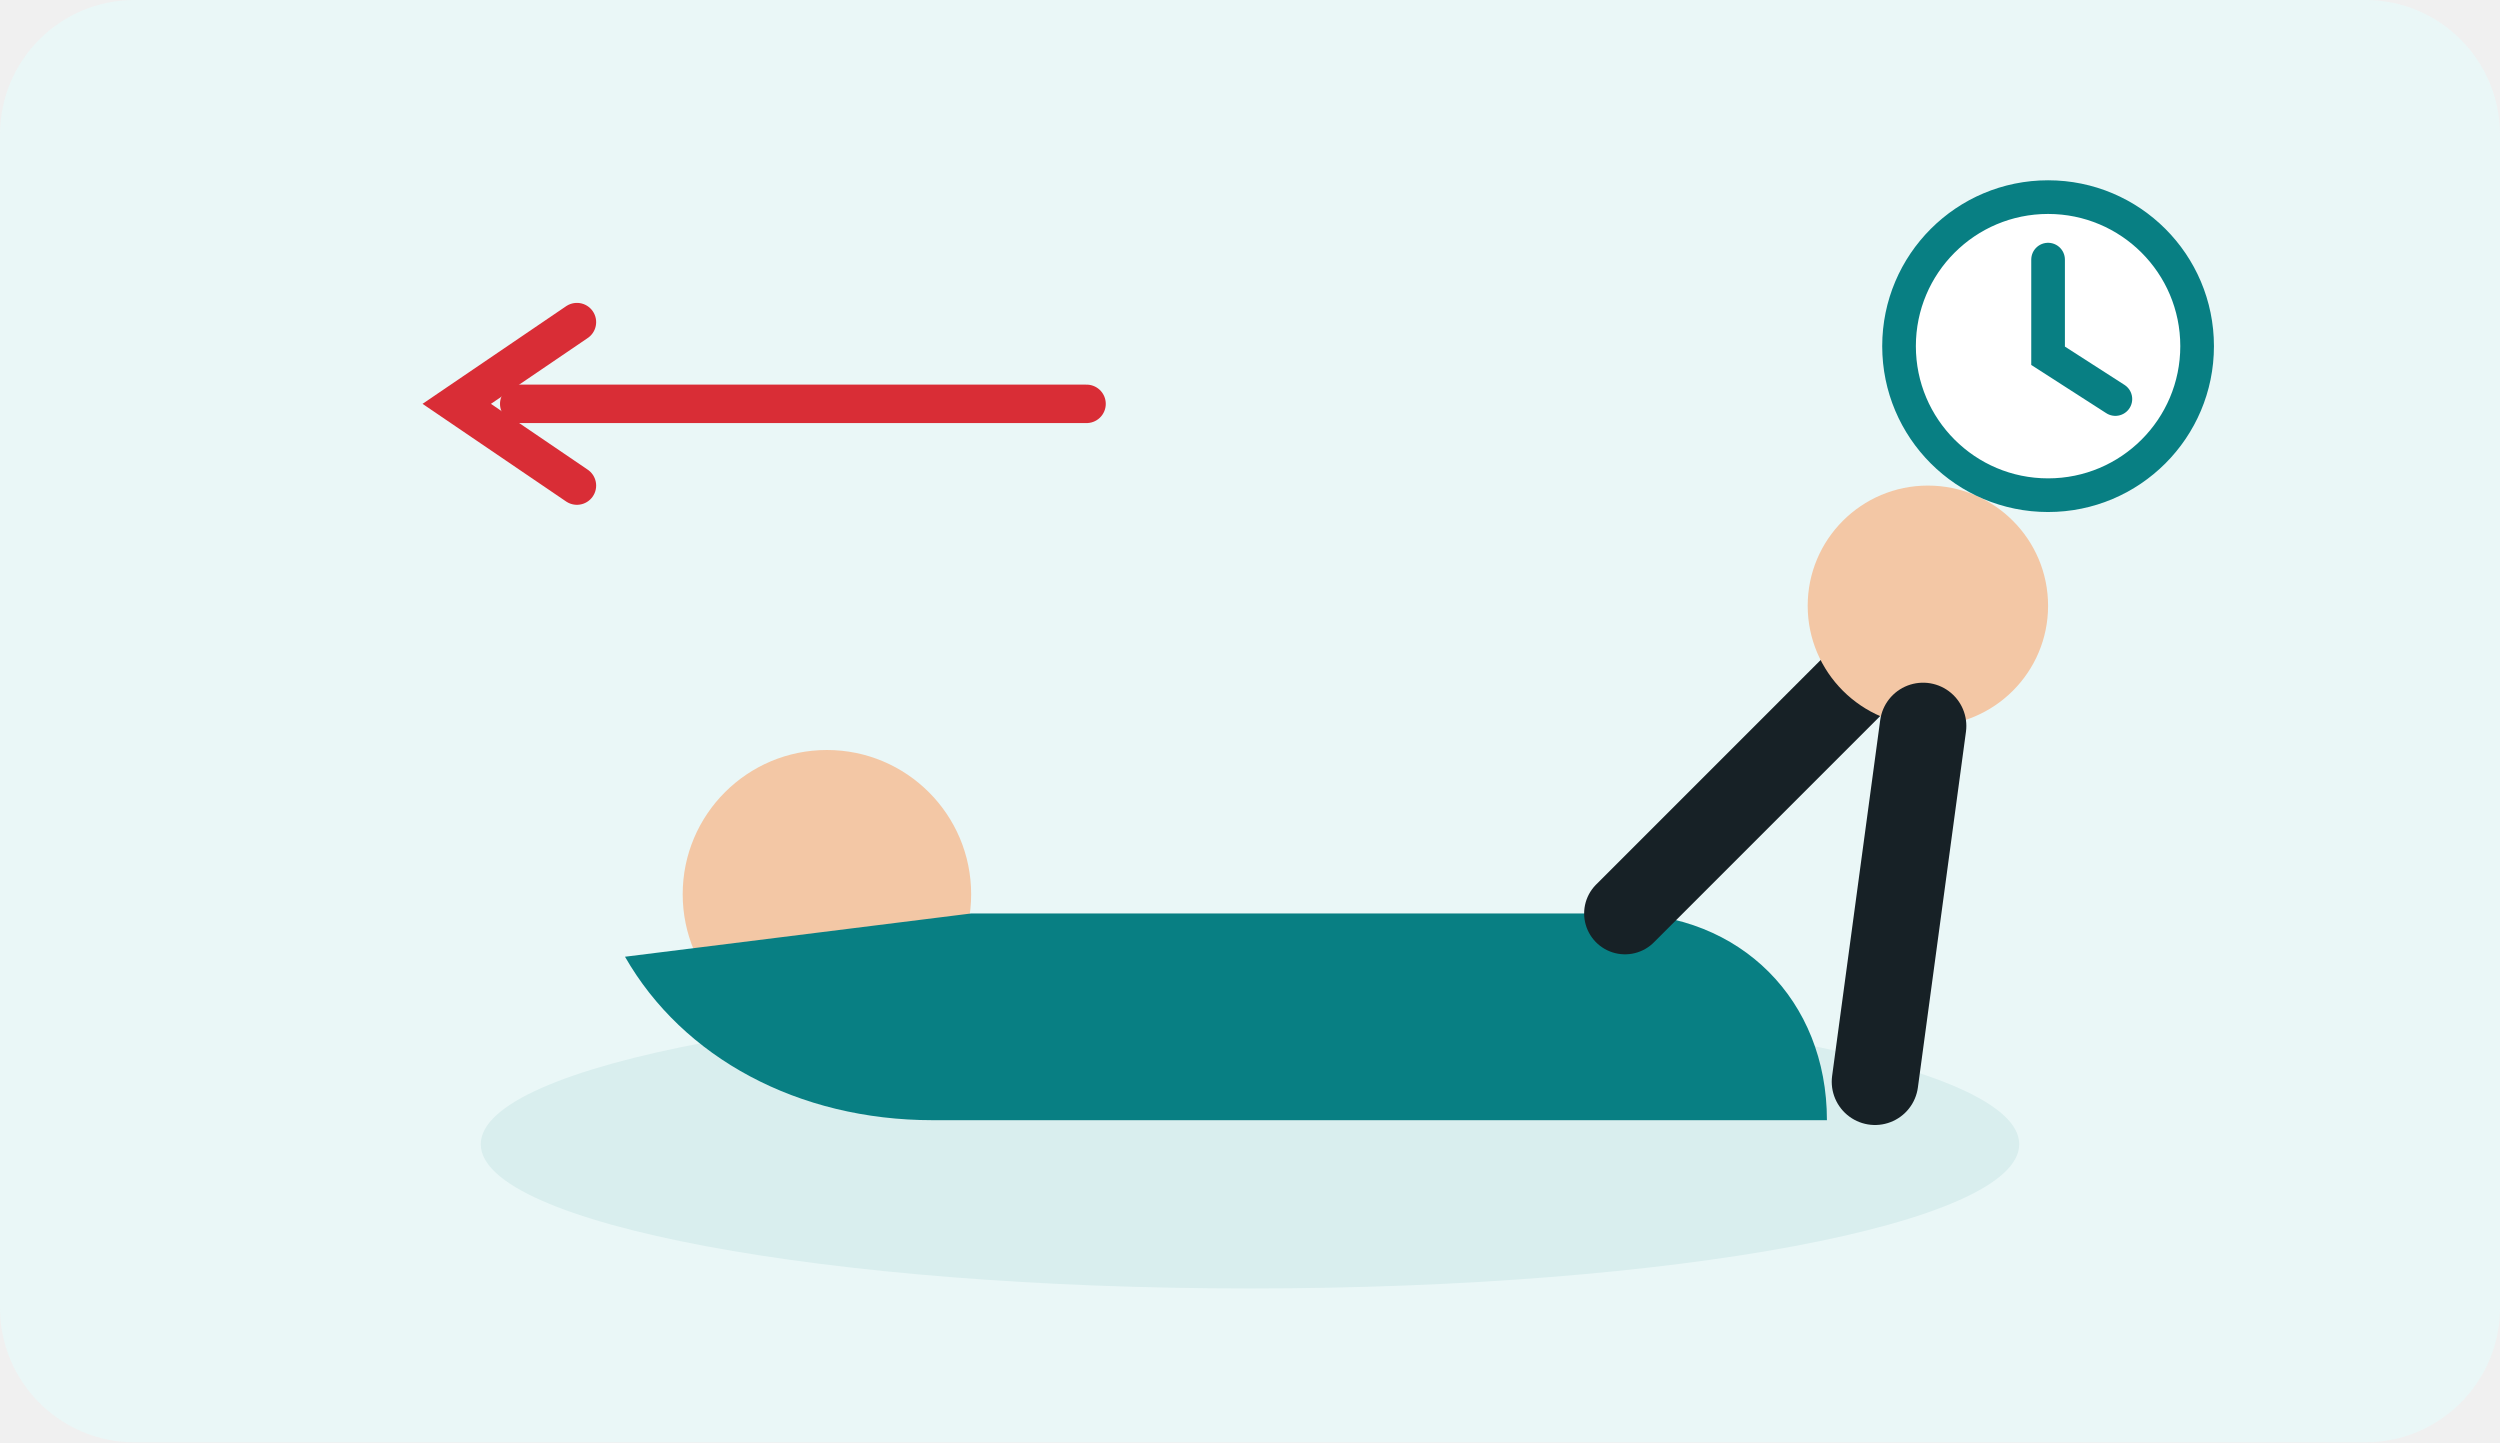
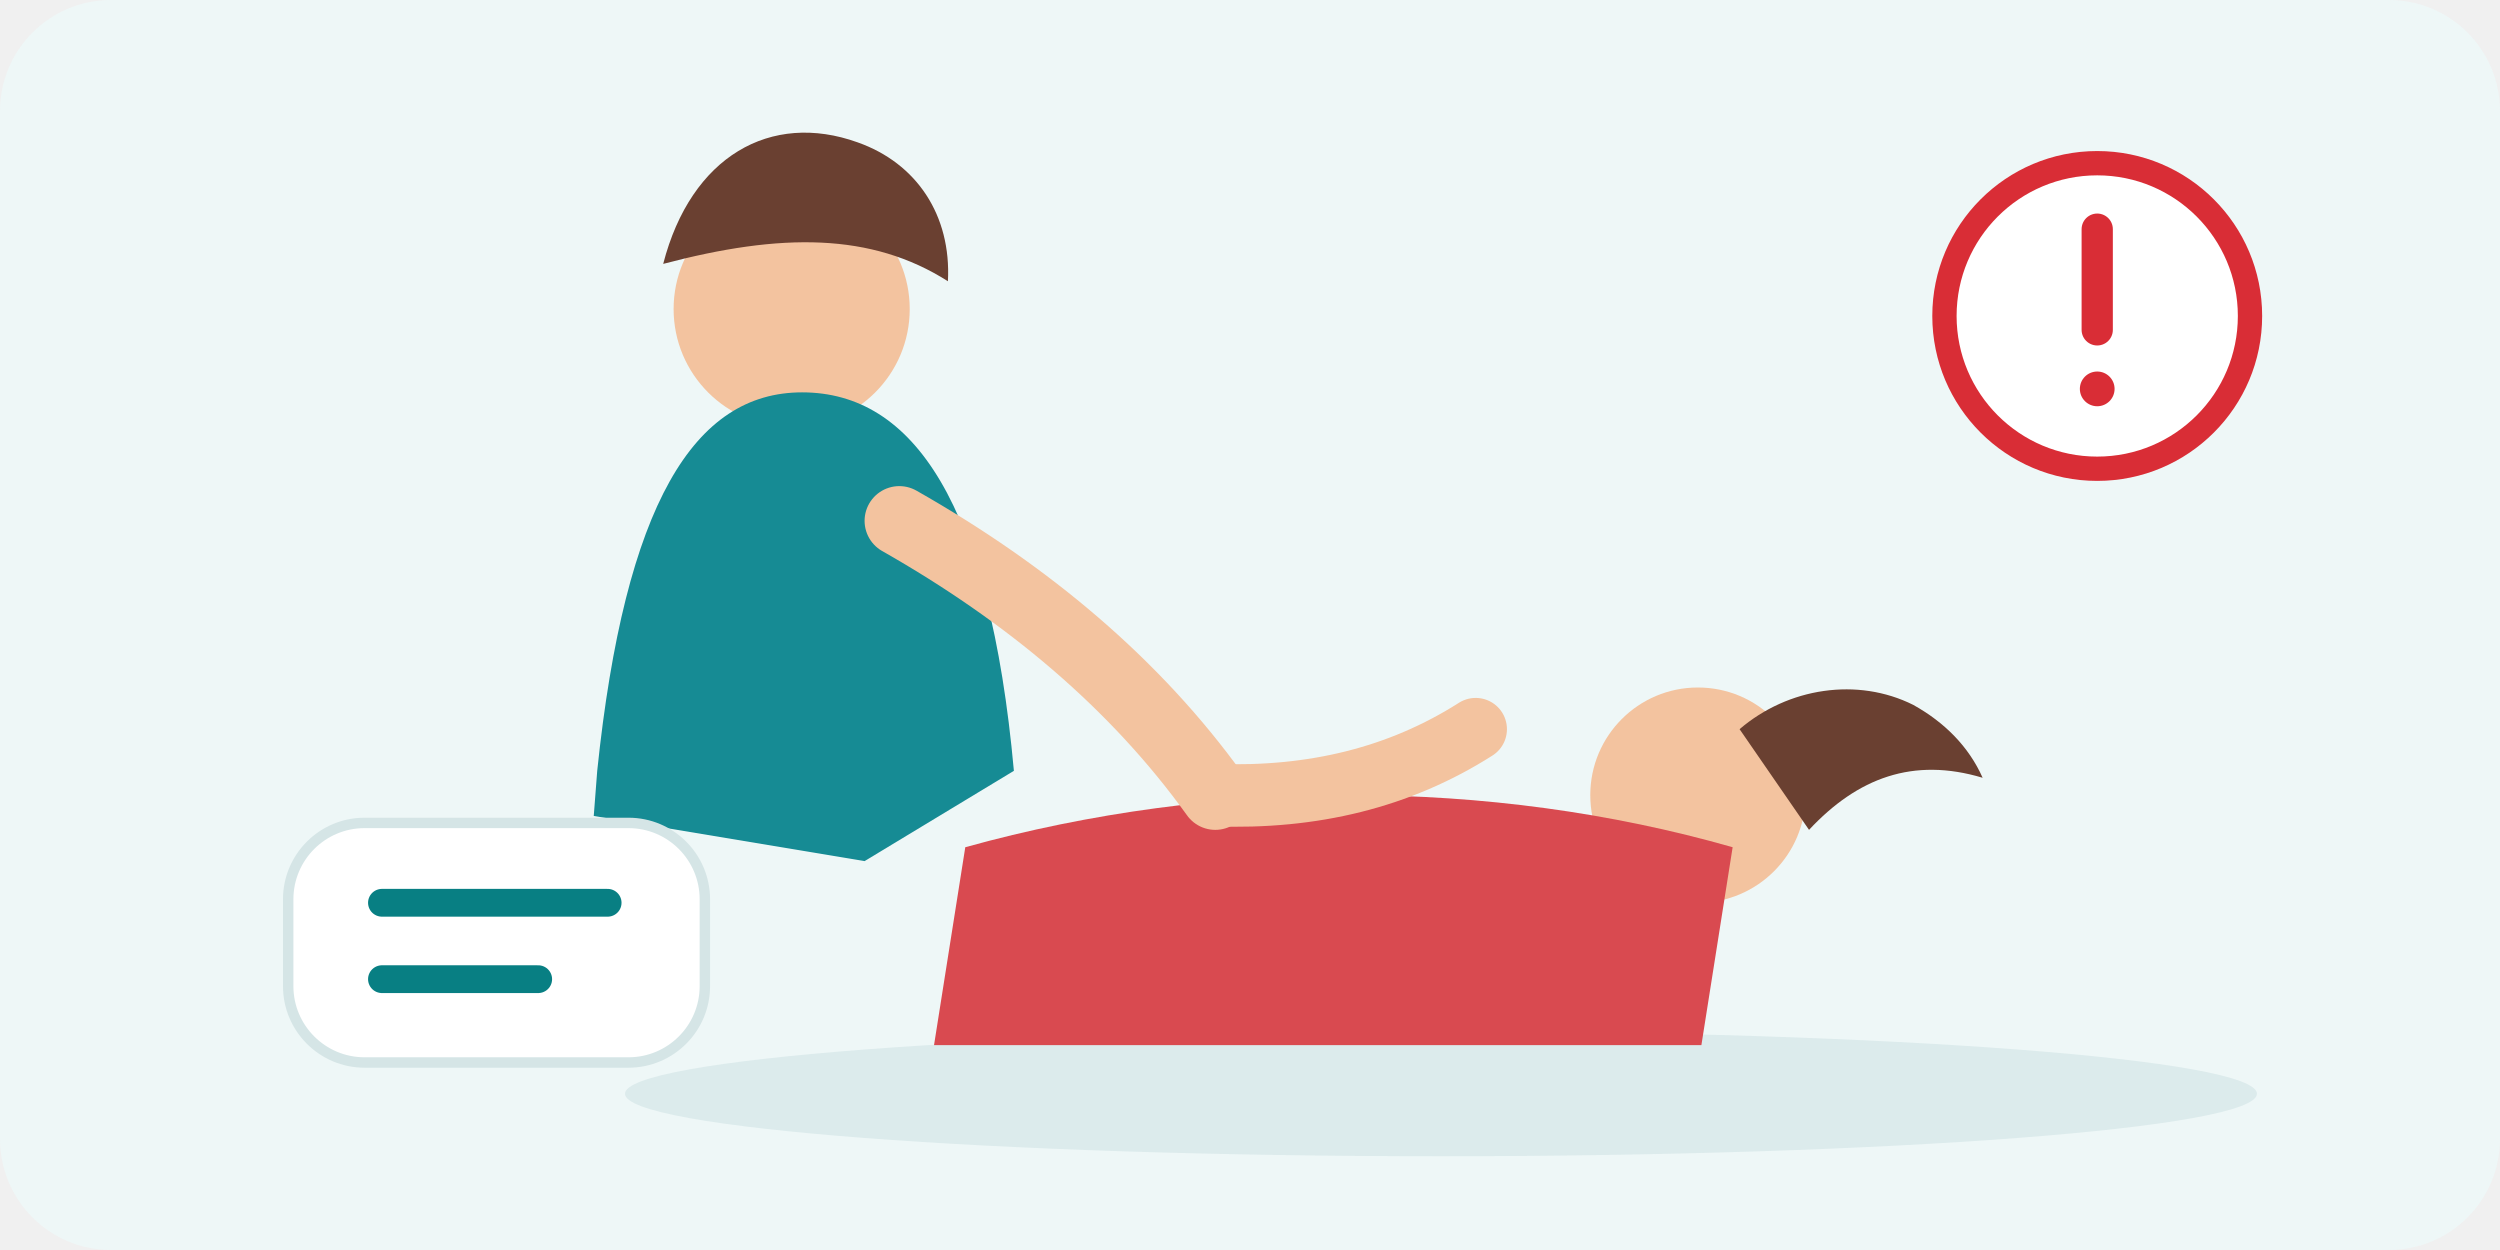
- <svg xmlns="http://www.w3.org/2000/svg" viewBox="0 0 520 300">
-   <rect width="520" height="300" rx="28" fill="#EAF7F7" />
-   <ellipse cx="260" cy="238" rx="160" ry="30" fill="#D9EEEE" />
-   <circle cx="172" cy="186" r="30" fill="#F3C7A5" />
-   <path d="M202 190h135c25 0 43 18 43 43H194c-28 0-52-13-64-34z" fill="#087F83" />
-   <path d="M338 190l50-50" stroke="#172126" stroke-width="17" stroke-linecap="round" />
-   <circle cx="401" cy="126" r="25" fill="#F3C7A5" />
-   <path d="M400 151l-10 74" stroke="#172126" stroke-width="18" stroke-linecap="round" />
-   <path d="M108 84h118" stroke="#D92D36" stroke-width="8" stroke-linecap="round" />
-   <path d="M120 67l-25 17 25 17" fill="none" stroke="#D92D36" stroke-width="8" stroke-linecap="round" />
-   <circle cx="426" cy="72" r="31" fill="#fff" stroke="#087F83" stroke-width="7" />
-   <path d="M426 54v20l14 9" fill="none" stroke="#087F83" stroke-width="7" stroke-linecap="round" />
+ <svg xmlns="http://www.w3.org/2000/svg" viewBox="0 0 720 360">
+   <rect width="720" height="360" rx="32" fill="#EEF7F7" />
+   <ellipse cx="415" cy="315" rx="235" ry="18" fill="#DCEBEC" />
+   <circle cx="489" cy="229" r="31" fill="#F3C39F" />
+   <path d="M278 244c72-20 151-20 221 0l-9 57H269z" fill="#D94A50" />
+   <path d="M501 210c14-12 34-15 50-7 9 5 16 12 20 21-20-6-36 0-50 15z" fill="#6A4031" />
+   <circle cx="228" cy="89" r="34" fill="#F3C39F" />
+   <path d="M191 76c8-31 31-44 56-35 17 6 27 21 26 40-22-14-48-14-82-5z" fill="#6A4031" />
+   <path d="M172 222c8-77 28-109 59-109 32 0 54 32 61 109l-43 26-78-13z" fill="#168B94" />
+   <path d="M259 150c37 21 68 47 91 79" fill="none" stroke="#F3C39F" stroke-width="20" stroke-linecap="round" />
+   <path d="M350 229c28 1 53-5 75-19" fill="none" stroke="#F3C39F" stroke-width="18" stroke-linecap="round" />
+   <rect x="83" y="237" width="120" height="69" rx="22" fill="#fff" stroke="#D5E5E6" stroke-width="3" />
+   <path d="M110 260h65M110 282h45" stroke="#087F83" stroke-width="8" stroke-linecap="round" />
+   <circle cx="604" cy="91" r="44" fill="#fff" stroke="#D92D36" stroke-width="7" />
+   <path d="M604 66v29" stroke="#D92D36" stroke-width="9" stroke-linecap="round" />
+   <circle cx="604" cy="112" r="5" fill="#D92D36" />
</svg>
